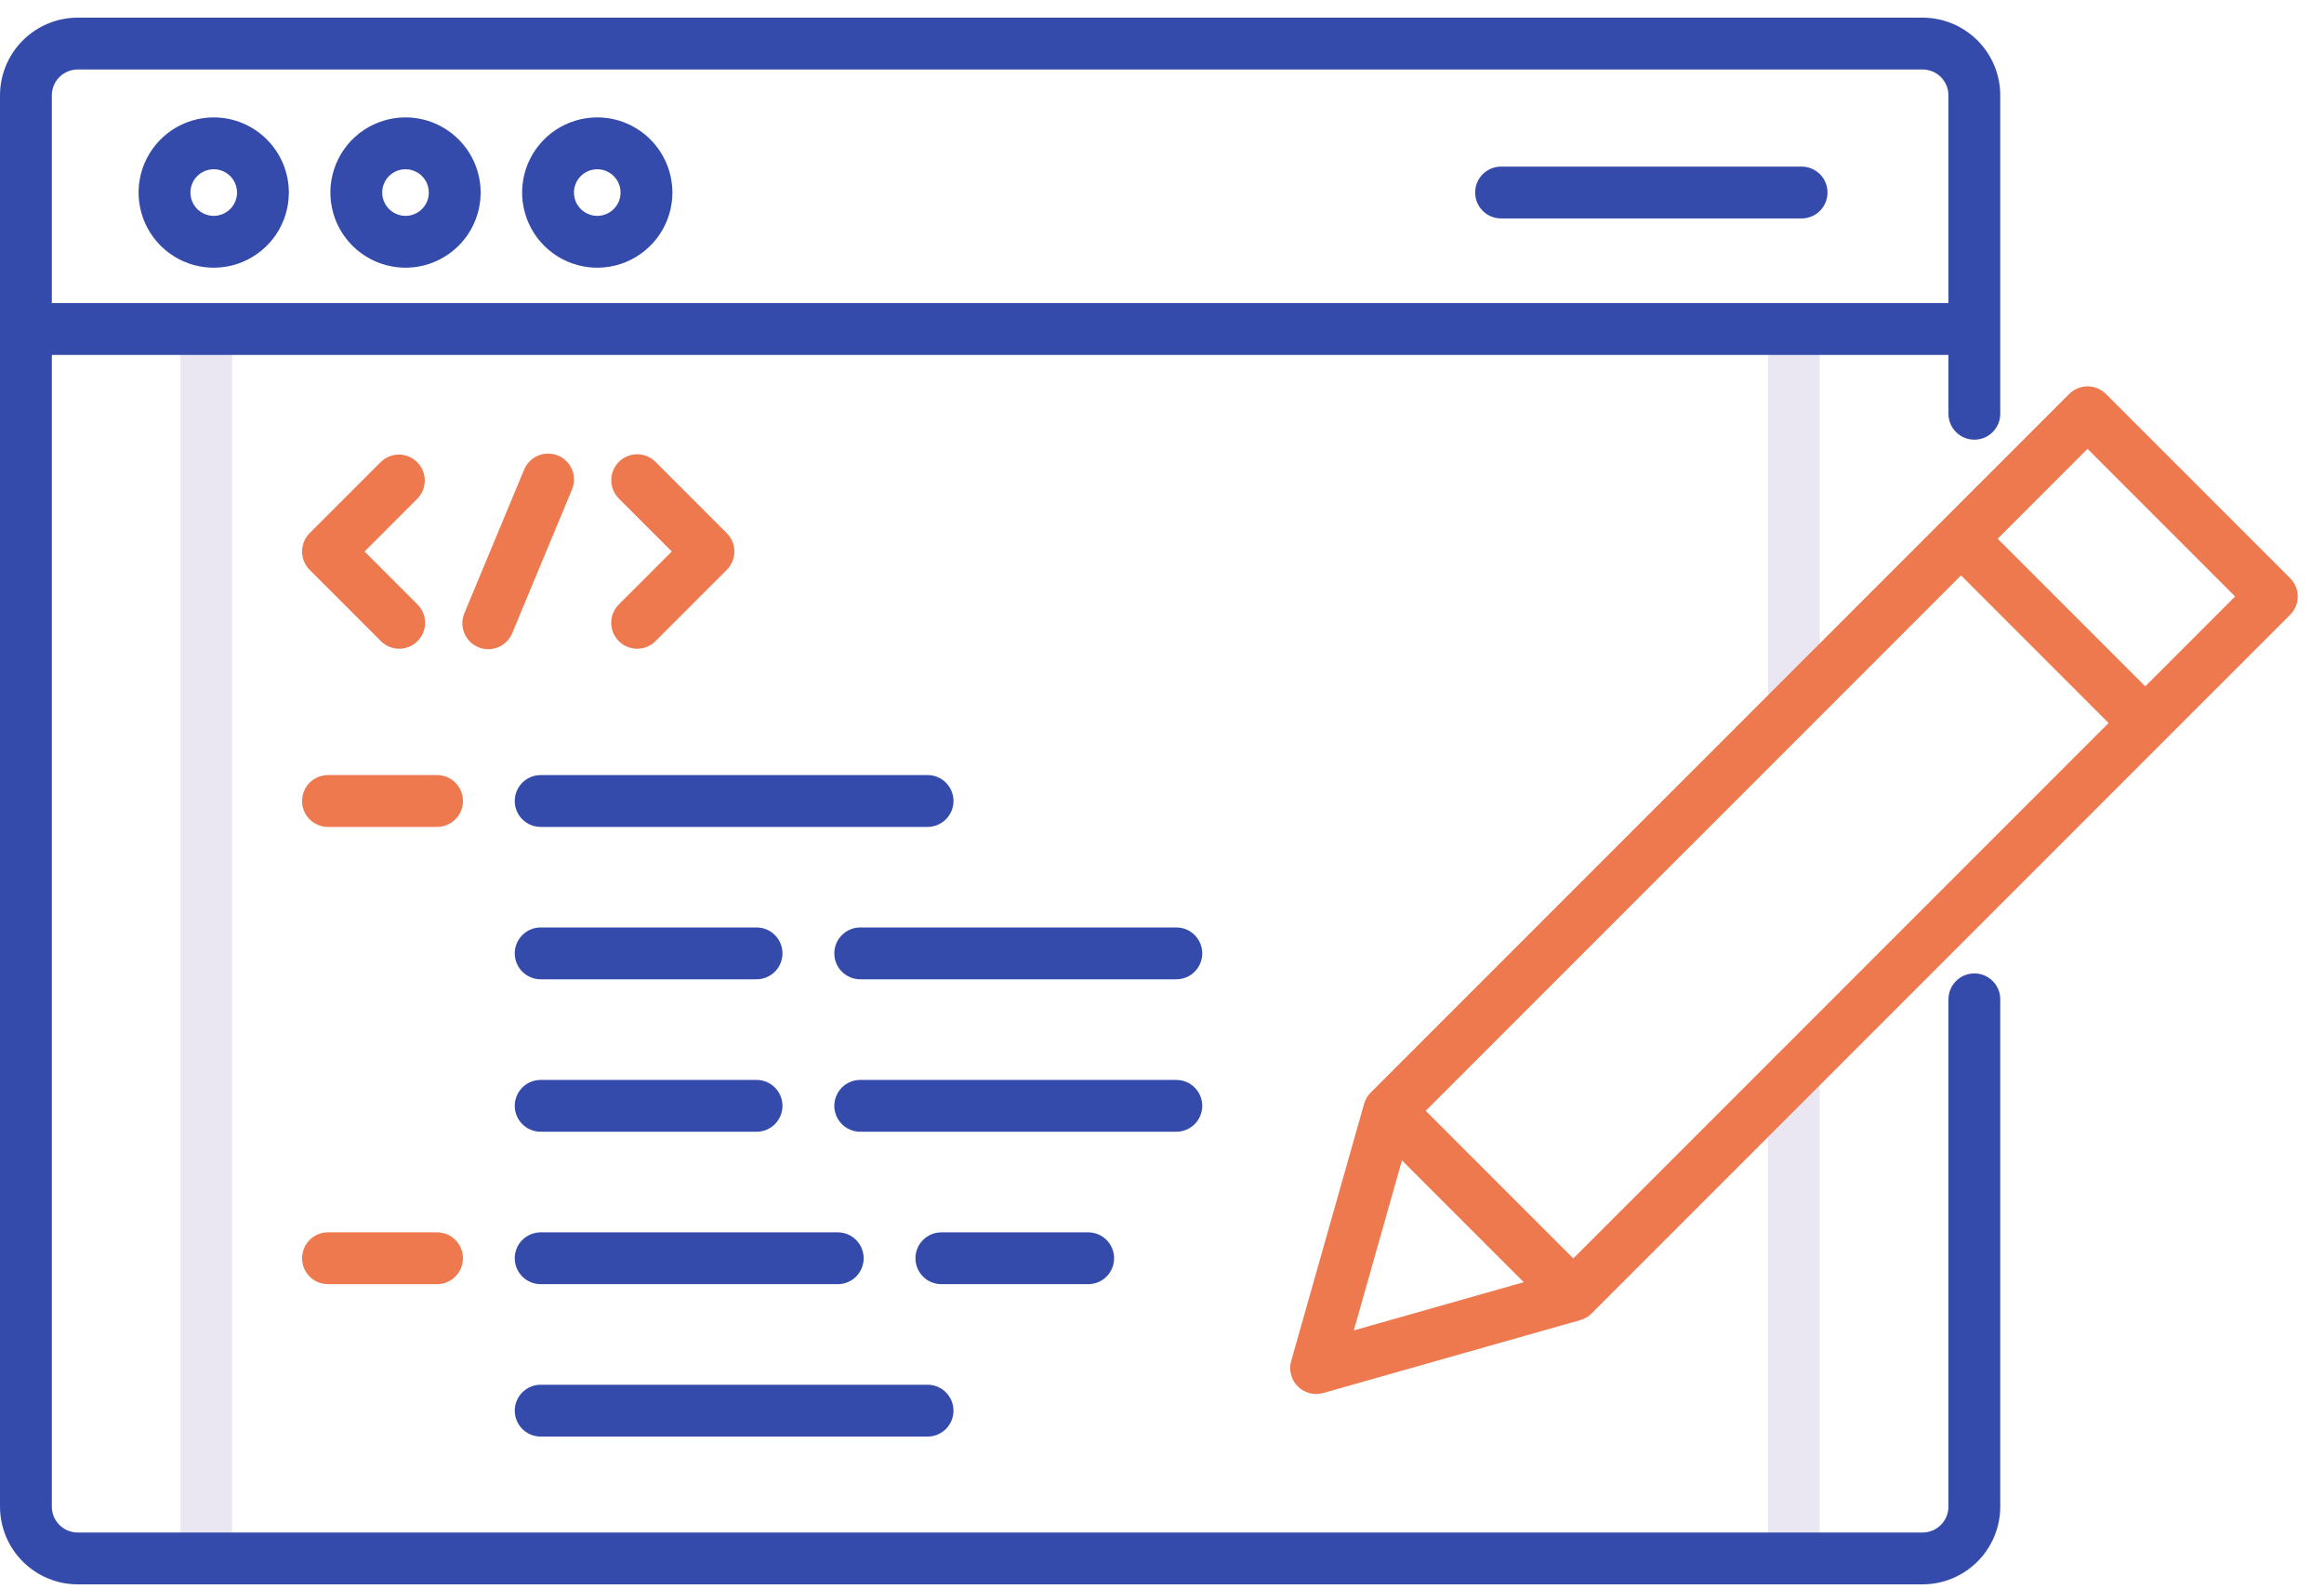
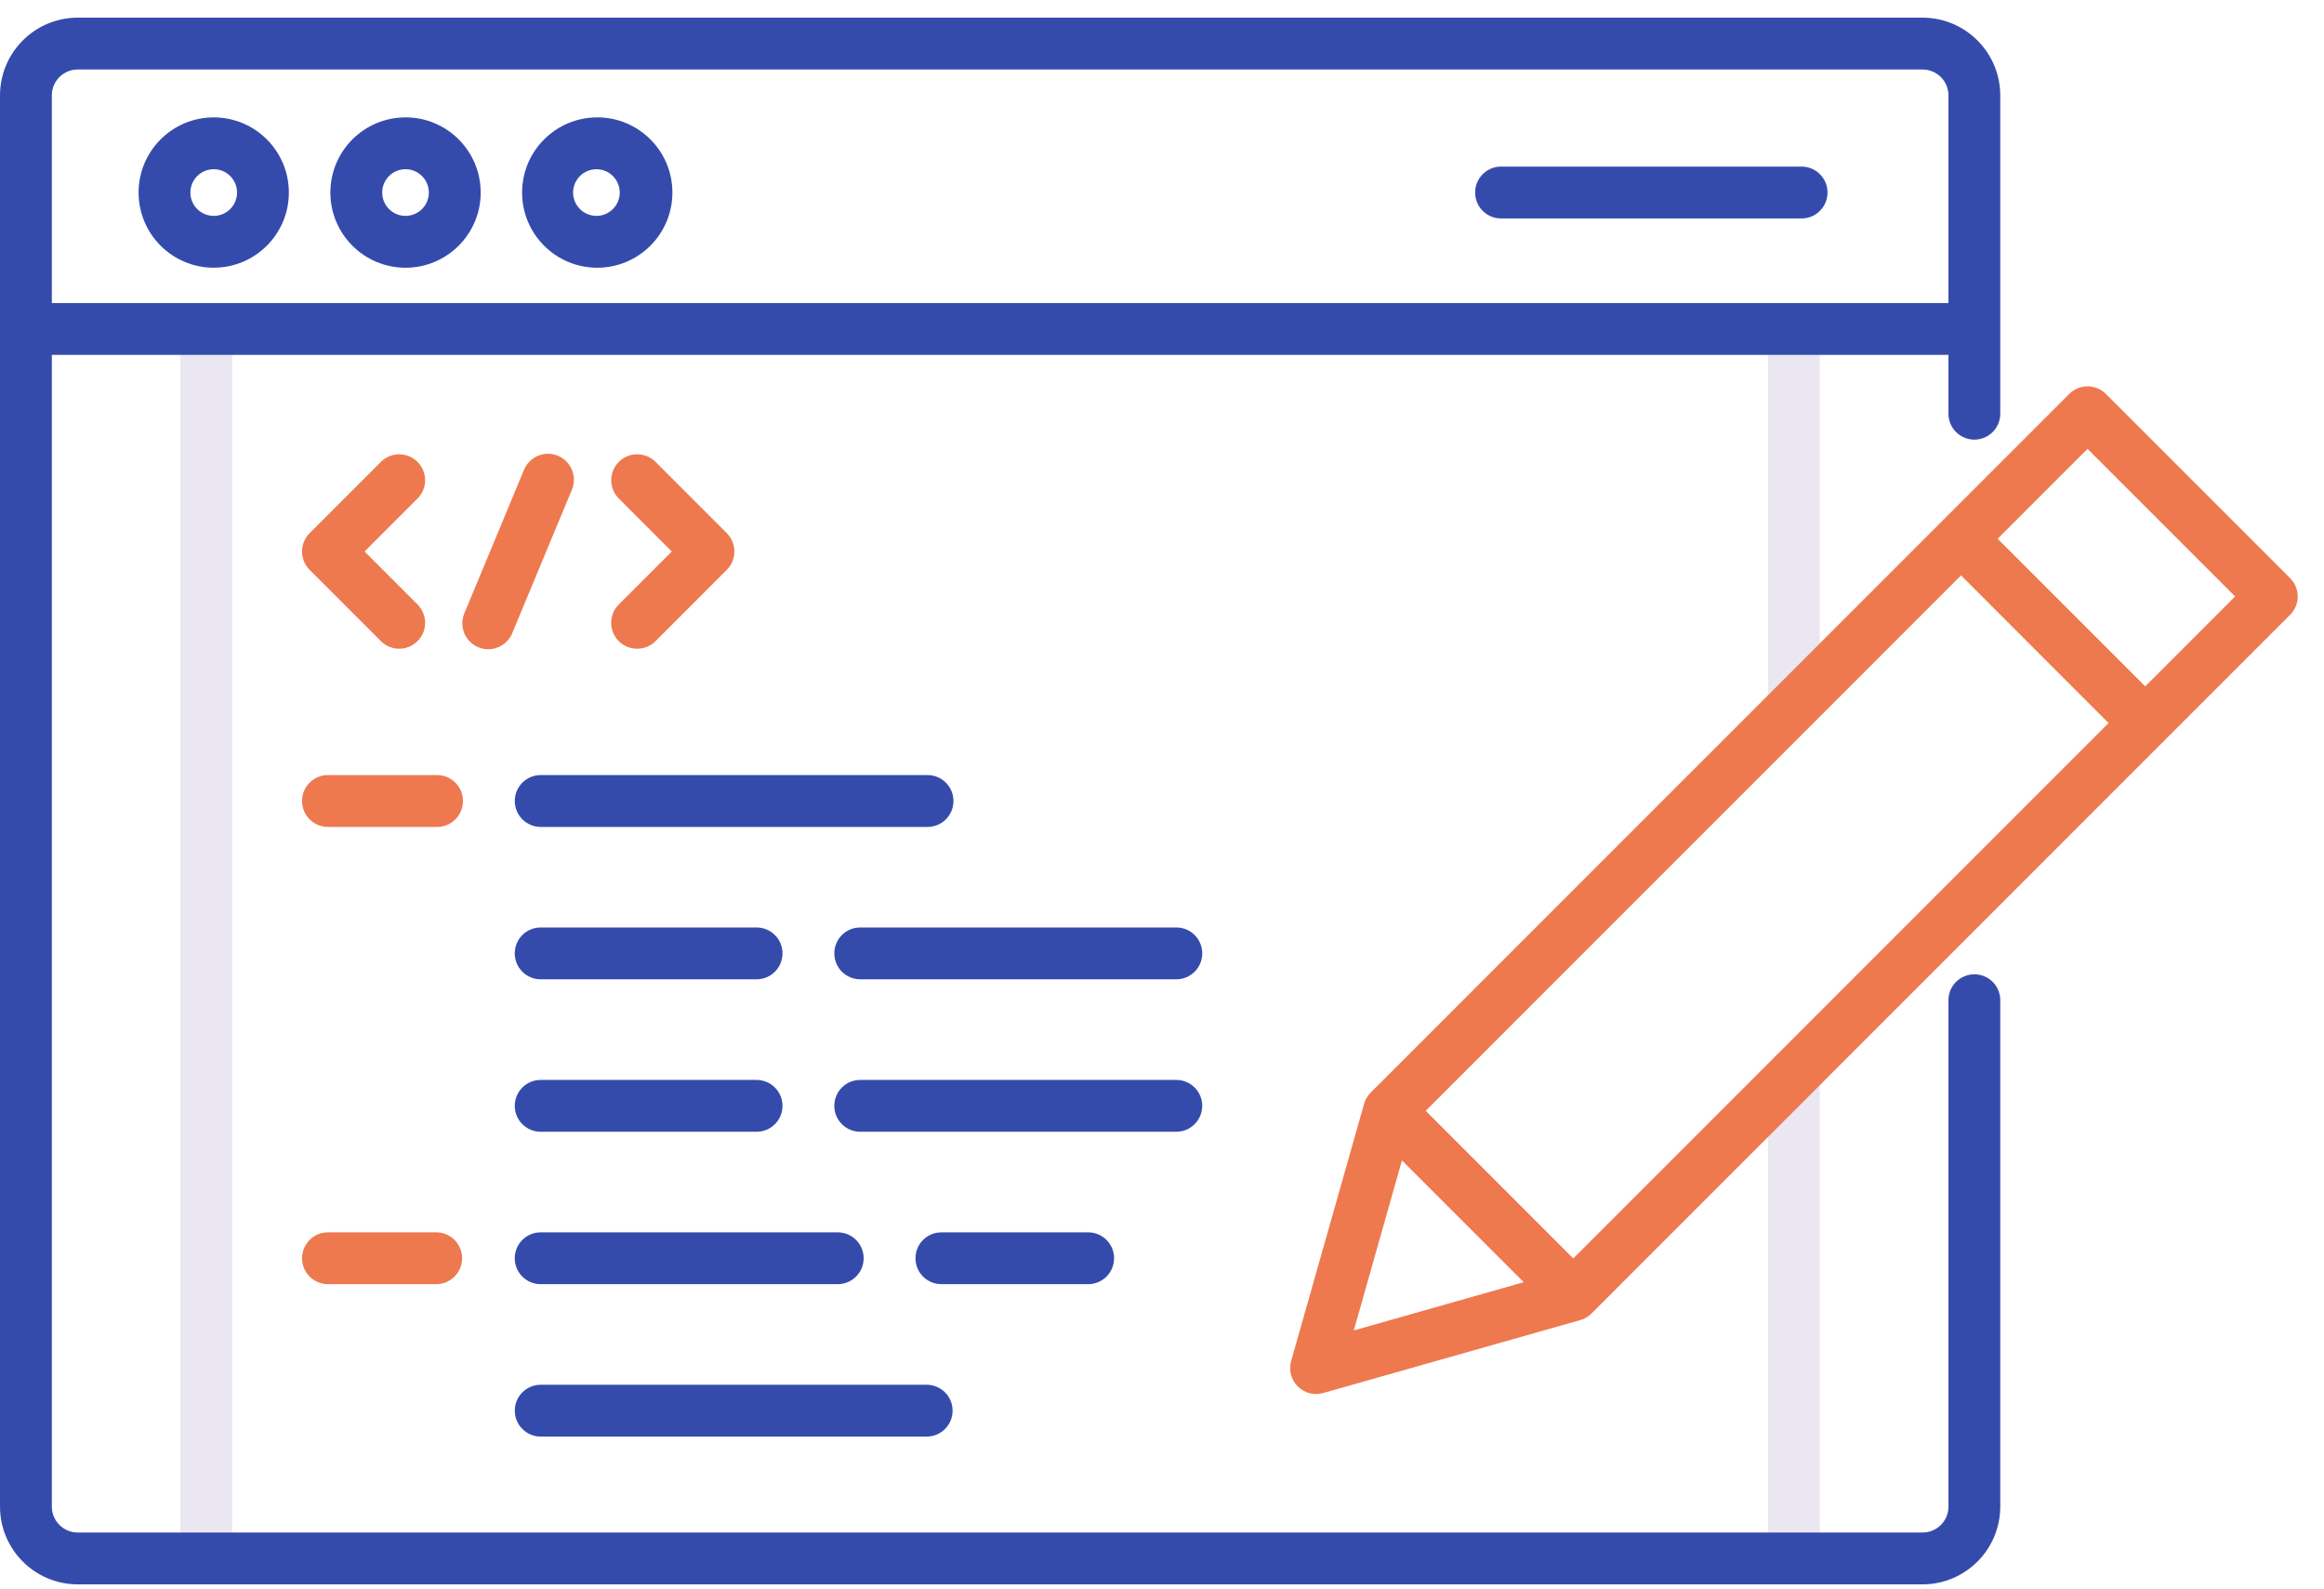
- <svg xmlns="http://www.w3.org/2000/svg" width="79" height="54" viewBox="0 0 79 54" fill="none">
-   <path d="M7.014 53.822C6.78 53.822 6.556 53.73 6.391 53.564C6.226 53.399 6.133 53.175 6.133 52.941V11.181C6.133 10.947 6.226 10.723 6.391 10.558C6.556 10.393 6.78 10.3 7.014 10.3C7.247 10.3 7.471 10.393 7.636 10.558C7.802 10.723 7.894 10.947 7.894 11.181V52.941C7.894 53.175 7.802 53.399 7.636 53.564C7.471 53.73 7.247 53.822 7.014 53.822Z" fill="#EBE7F2" />
-   <path d="M60.98 53.822C60.747 53.822 60.523 53.73 60.358 53.564C60.192 53.399 60.1 53.175 60.1 52.941V36.515C60.1 36.281 60.192 36.057 60.358 35.892C60.523 35.727 60.747 35.634 60.98 35.634C61.214 35.634 61.438 35.727 61.603 35.892C61.768 36.057 61.861 36.281 61.861 36.515V52.941C61.861 53.057 61.838 53.172 61.794 53.279C61.75 53.385 61.685 53.483 61.603 53.564C61.521 53.646 61.424 53.711 61.317 53.755C61.211 53.8 61.096 53.822 60.98 53.822Z" fill="#EBE7F2" />
-   <path d="M60.98 24.872C60.747 24.872 60.523 24.779 60.358 24.613C60.192 24.448 60.1 24.224 60.1 23.991V11.181C60.1 10.947 60.192 10.723 60.358 10.558C60.523 10.393 60.747 10.3 60.98 10.3C61.214 10.3 61.438 10.393 61.603 10.558C61.768 10.723 61.861 10.947 61.861 11.181V23.991C61.861 24.106 61.838 24.221 61.794 24.328C61.75 24.435 61.685 24.532 61.603 24.613C61.521 24.695 61.424 24.76 61.317 24.804C61.211 24.849 61.096 24.872 60.98 24.872Z" fill="#EBE7F2" />
-   <path d="M77.847 19.648L71.585 13.388C71.42 13.223 71.196 13.13 70.963 13.13C70.729 13.13 70.505 13.223 70.34 13.388L46.594 37.133C46.488 37.239 46.411 37.371 46.37 37.515L43.891 46.256C43.848 46.407 43.846 46.566 43.886 46.718C43.925 46.87 44.005 47.008 44.115 47.119C44.226 47.23 44.365 47.309 44.517 47.349C44.668 47.388 44.828 47.386 44.979 47.344L53.719 44.865C53.864 44.824 53.996 44.747 54.102 44.64L77.847 20.897C77.929 20.815 77.995 20.718 78.039 20.61C78.084 20.503 78.106 20.389 78.106 20.273C78.106 20.157 78.084 20.042 78.039 19.935C77.995 19.828 77.929 19.73 77.847 19.648ZM47.657 39.437L51.797 43.577L46.02 45.216L47.657 39.437ZM53.481 42.77L48.464 37.753L66.662 19.556L71.677 24.573L53.481 42.77ZM72.924 23.327L67.907 18.31L70.962 15.255L75.979 20.271L72.924 23.327Z" fill="#EE794F" />
-   <path d="M16.597 22.065C16.452 22.065 16.31 22.029 16.182 21.96C16.054 21.892 15.945 21.793 15.865 21.672C15.784 21.552 15.735 21.413 15.721 21.269C15.707 21.125 15.729 20.979 15.784 20.845L17.814 15.966C17.858 15.858 17.923 15.76 18.005 15.677C18.086 15.594 18.184 15.529 18.291 15.484C18.399 15.439 18.514 15.416 18.63 15.416C18.747 15.416 18.862 15.438 18.969 15.483C19.077 15.528 19.174 15.594 19.256 15.676C19.338 15.759 19.403 15.857 19.447 15.965C19.491 16.072 19.513 16.188 19.512 16.304C19.511 16.421 19.486 16.536 19.441 16.643L17.411 21.522C17.344 21.683 17.231 21.82 17.086 21.917C16.941 22.013 16.771 22.065 16.597 22.065Z" fill="#EE794F" />
-   <path d="M21.658 22.048C21.484 22.048 21.314 21.996 21.169 21.9C21.024 21.803 20.911 21.665 20.844 21.504C20.778 21.343 20.76 21.166 20.794 20.995C20.828 20.825 20.912 20.668 21.035 20.544L22.836 18.744L21.036 16.943C20.871 16.778 20.778 16.554 20.778 16.32C20.778 16.086 20.871 15.862 21.037 15.697C21.202 15.532 21.426 15.439 21.66 15.439C21.893 15.439 22.117 15.532 22.283 15.698L24.706 18.121C24.871 18.286 24.964 18.51 24.964 18.744C24.964 18.977 24.871 19.201 24.706 19.367L22.283 21.79C22.201 21.872 22.103 21.937 21.996 21.982C21.889 22.026 21.774 22.048 21.658 22.048Z" fill="#EE794F" />
-   <path d="M13.572 22.048C13.456 22.048 13.341 22.025 13.234 21.981C13.127 21.937 13.03 21.872 12.949 21.79L10.525 19.367C10.36 19.201 10.268 18.977 10.268 18.744C10.268 18.51 10.36 18.286 10.525 18.121L12.948 15.698C13.114 15.537 13.336 15.448 13.567 15.45C13.798 15.453 14.019 15.545 14.182 15.709C14.345 15.872 14.438 16.093 14.44 16.324C14.442 16.555 14.353 16.777 14.193 16.943L12.393 18.744L14.193 20.544C14.316 20.668 14.4 20.825 14.434 20.995C14.468 21.166 14.451 21.343 14.384 21.504C14.317 21.665 14.204 21.803 14.059 21.9C13.915 21.997 13.744 22.048 13.57 22.048H13.572Z" fill="#EE794F" />
-   <path d="M14.857 28.104H11.148C10.915 28.104 10.691 28.011 10.525 27.846C10.36 27.681 10.268 27.457 10.268 27.223C10.268 26.989 10.36 26.765 10.525 26.6C10.691 26.435 10.915 26.342 11.148 26.342H14.857C15.09 26.342 15.314 26.435 15.479 26.6C15.645 26.765 15.738 26.989 15.738 27.223C15.738 27.457 15.645 27.681 15.479 27.846C15.314 28.011 15.09 28.104 14.857 28.104Z" fill="#EE794F" />
-   <path d="M14.857 43.644H11.148C10.915 43.644 10.691 43.551 10.525 43.386C10.36 43.221 10.268 42.997 10.268 42.763C10.268 42.53 10.36 42.306 10.525 42.141C10.691 41.975 10.915 41.883 11.148 41.883H14.857C15.09 41.883 15.314 41.975 15.479 42.141C15.645 42.306 15.738 42.53 15.738 42.763C15.738 42.997 15.645 43.221 15.479 43.386C15.314 43.551 15.09 43.644 14.857 43.644Z" fill="#EE794F" />
-   <path d="M65.353 0.6H2.642C1.942 0.6 1.27 0.879 0.775 1.374C0.279 1.87 0.001 2.541 0 3.242V51.204C0.001 51.905 0.279 52.576 0.775 53.072C1.27 53.567 1.942 53.846 2.642 53.847H65.353C66.053 53.846 66.725 53.567 67.221 53.072C67.716 52.577 67.995 51.905 67.995 51.204V33.963C67.995 33.73 67.902 33.506 67.737 33.341C67.572 33.175 67.348 33.083 67.115 33.083C66.881 33.083 66.657 33.175 66.492 33.341C66.326 33.506 66.234 33.73 66.234 33.963V51.204C66.234 51.438 66.141 51.662 65.976 51.827C65.811 51.992 65.587 52.085 65.353 52.085H2.642C2.409 52.085 2.185 51.992 2.02 51.827C1.854 51.662 1.762 51.438 1.762 51.204V12.062H66.234V14.063C66.234 14.296 66.326 14.52 66.492 14.685C66.657 14.851 66.881 14.943 67.115 14.943C67.348 14.943 67.572 14.851 67.737 14.685C67.902 14.52 67.995 14.296 67.995 14.063V3.242C67.995 2.541 67.716 1.87 67.221 1.374C66.725 0.879 66.053 0.6 65.353 0.6ZM1.762 10.3V3.242C1.762 3.008 1.854 2.784 2.02 2.619C2.185 2.454 2.409 2.361 2.642 2.361H65.353C65.587 2.361 65.811 2.454 65.976 2.619C66.141 2.784 66.234 3.008 66.234 3.242V10.3H1.762Z" fill="#354BAC" />
-   <path d="M7.265 3.99C6.76 3.99 6.266 4.14 5.846 4.42C5.426 4.701 5.099 5.1 4.905 5.567C4.712 6.033 4.661 6.547 4.76 7.042C4.859 7.538 5.102 7.993 5.459 8.35C5.816 8.707 6.271 8.951 6.767 9.049C7.262 9.148 7.776 9.097 8.243 8.904C8.709 8.71 9.108 8.383 9.389 7.963C9.67 7.543 9.819 7.049 9.819 6.544C9.819 5.867 9.549 5.218 9.07 4.739C8.592 4.26 7.942 3.99 7.265 3.99ZM7.265 7.337C7.108 7.337 6.955 7.29 6.825 7.203C6.694 7.116 6.593 6.992 6.533 6.847C6.473 6.702 6.457 6.543 6.488 6.389C6.518 6.236 6.594 6.094 6.705 5.983C6.816 5.873 6.957 5.797 7.111 5.767C7.264 5.736 7.424 5.752 7.569 5.812C7.713 5.872 7.837 5.973 7.924 6.104C8.011 6.234 8.058 6.387 8.058 6.544C8.058 6.754 7.974 6.956 7.825 7.104C7.677 7.253 7.475 7.336 7.265 7.337Z" fill="#354BAC" />
-   <path d="M13.785 3.99C13.28 3.99 12.786 4.14 12.366 4.42C11.946 4.701 11.618 5.1 11.425 5.567C11.232 6.033 11.181 6.547 11.28 7.042C11.378 7.538 11.621 7.993 11.979 8.35C12.336 8.707 12.791 8.951 13.286 9.049C13.782 9.148 14.295 9.097 14.762 8.904C15.229 8.71 15.628 8.383 15.909 7.963C16.189 7.543 16.339 7.049 16.339 6.544C16.338 5.867 16.069 5.218 15.59 4.739C15.111 4.26 14.462 3.99 13.785 3.99ZM13.785 7.337C13.628 7.337 13.475 7.29 13.344 7.203C13.214 7.116 13.112 6.992 13.052 6.847C12.992 6.702 12.977 6.543 13.007 6.389C13.038 6.236 13.113 6.094 13.224 5.983C13.335 5.873 13.476 5.797 13.63 5.767C13.784 5.736 13.943 5.752 14.088 5.812C14.233 5.872 14.357 5.973 14.444 6.104C14.531 6.234 14.577 6.387 14.577 6.544C14.577 6.754 14.494 6.956 14.345 7.104C14.196 7.253 13.995 7.336 13.785 7.337Z" fill="#354BAC" />
-   <path d="M20.302 3.99C19.797 3.99 19.303 4.14 18.883 4.42C18.463 4.701 18.136 5.1 17.942 5.567C17.749 6.033 17.699 6.547 17.797 7.042C17.896 7.538 18.139 7.993 18.496 8.35C18.853 8.707 19.308 8.951 19.804 9.049C20.299 9.148 20.813 9.097 21.28 8.904C21.747 8.71 22.145 8.383 22.426 7.963C22.707 7.543 22.857 7.049 22.857 6.544C22.856 5.867 22.586 5.218 22.108 4.739C21.629 4.26 20.98 3.99 20.302 3.99ZM20.302 7.337C20.145 7.337 19.992 7.29 19.862 7.203C19.732 7.116 19.63 6.992 19.57 6.847C19.51 6.702 19.494 6.543 19.525 6.389C19.555 6.236 19.631 6.094 19.742 5.983C19.853 5.873 19.994 5.797 20.148 5.767C20.301 5.736 20.461 5.752 20.606 5.812C20.75 5.872 20.874 5.973 20.961 6.104C21.049 6.234 21.095 6.387 21.095 6.544C21.095 6.754 21.011 6.956 20.863 7.104C20.714 7.253 20.512 7.336 20.302 7.337Z" fill="#354BAC" />
-   <path d="M61.242 5.662H51.025C50.792 5.662 50.568 5.755 50.403 5.92C50.237 6.085 50.145 6.309 50.145 6.543C50.145 6.776 50.237 7 50.403 7.166C50.568 7.331 50.792 7.424 51.025 7.424H61.242C61.476 7.424 61.7 7.331 61.865 7.166C62.03 7 62.123 6.776 62.123 6.543C62.123 6.309 62.03 6.085 61.865 5.92C61.7 5.755 61.476 5.662 61.242 5.662Z" fill="#354BAC" />
-   <path d="M18.379 28.104H31.532C31.765 28.104 31.989 28.011 32.154 27.846C32.319 27.681 32.412 27.457 32.412 27.223C32.412 26.989 32.319 26.765 32.154 26.6C31.989 26.435 31.765 26.342 31.532 26.342H18.379C18.145 26.342 17.921 26.435 17.756 26.6C17.591 26.765 17.498 26.989 17.498 27.223C17.498 27.457 17.591 27.681 17.756 27.846C17.921 28.011 18.145 28.104 18.379 28.104Z" fill="#354BAC" />
-   <path d="M18.379 43.644H28.478C28.712 43.644 28.936 43.552 29.101 43.386C29.266 43.221 29.359 42.997 29.359 42.764C29.359 42.53 29.266 42.306 29.101 42.141C28.936 41.976 28.712 41.883 28.478 41.883H18.379C18.145 41.883 17.921 41.976 17.756 42.141C17.591 42.306 17.498 42.53 17.498 42.764C17.498 42.997 17.591 43.221 17.756 43.386C17.921 43.552 18.145 43.644 18.379 43.644Z" fill="#354BAC" />
-   <path d="M37.872 42.764C37.872 42.53 37.779 42.306 37.614 42.141C37.449 41.976 37.225 41.883 36.991 41.883H32C31.766 41.883 31.542 41.976 31.377 42.141C31.212 42.306 31.119 42.53 31.119 42.764C31.119 42.997 31.212 43.221 31.377 43.386C31.542 43.552 31.766 43.644 32 43.644H36.991C37.225 43.644 37.449 43.552 37.614 43.386C37.779 43.221 37.872 42.997 37.872 42.764Z" fill="#354BAC" />
-   <path d="M18.379 48.824H31.532C31.765 48.824 31.989 48.731 32.154 48.566C32.319 48.401 32.412 48.177 32.412 47.943C32.412 47.71 32.319 47.486 32.154 47.321C31.989 47.155 31.765 47.062 31.532 47.062H18.379C18.145 47.062 17.921 47.155 17.756 47.321C17.591 47.486 17.498 47.71 17.498 47.943C17.498 48.177 17.591 48.401 17.756 48.566C17.921 48.731 18.145 48.824 18.379 48.824Z" fill="#354BAC" />
-   <path d="M18.379 33.283H25.718C25.952 33.283 26.176 33.19 26.341 33.025C26.506 32.86 26.599 32.636 26.599 32.402C26.599 32.169 26.506 31.945 26.341 31.779C26.176 31.614 25.952 31.521 25.718 31.521H18.379C18.145 31.521 17.921 31.614 17.756 31.779C17.591 31.945 17.498 32.169 17.498 32.402C17.498 32.636 17.591 32.86 17.756 33.025C17.921 33.19 18.145 33.283 18.379 33.283Z" fill="#354BAC" />
-   <path d="M39.987 31.521H29.242C29.009 31.521 28.785 31.614 28.619 31.779C28.454 31.945 28.361 32.169 28.361 32.402C28.361 32.636 28.454 32.86 28.619 33.025C28.785 33.19 29.009 33.283 29.242 33.283H39.987C40.221 33.283 40.445 33.19 40.61 33.025C40.775 32.86 40.868 32.636 40.868 32.402C40.868 32.169 40.775 31.945 40.61 31.779C40.445 31.614 40.221 31.521 39.987 31.521Z" fill="#354BAC" />
-   <path d="M18.379 38.464H25.718C25.952 38.464 26.176 38.371 26.341 38.206C26.506 38.041 26.599 37.817 26.599 37.583C26.599 37.35 26.506 37.126 26.341 36.961C26.176 36.795 25.952 36.703 25.718 36.703H18.379C18.145 36.703 17.921 36.795 17.756 36.961C17.591 37.126 17.498 37.35 17.498 37.583C17.498 37.817 17.591 38.041 17.756 38.206C17.921 38.371 18.145 38.464 18.379 38.464Z" fill="#354BAC" />
-   <path d="M40.868 37.583C40.868 37.35 40.775 37.126 40.61 36.961C40.445 36.795 40.221 36.703 39.987 36.703H29.242C29.009 36.703 28.785 36.795 28.619 36.961C28.454 37.126 28.361 37.35 28.361 37.583C28.361 37.817 28.454 38.041 28.619 38.206C28.785 38.371 29.009 38.464 29.242 38.464H39.987C40.221 38.464 40.445 38.371 40.61 38.206C40.775 38.041 40.868 37.817 40.868 37.583Z" fill="#354BAC" />
+ <svg xmlns="http://www.w3.org/2000/svg" width="79" height="54" fill="none">
+   <path d="M7.014 53.822a.88.88 0 01-.881-.88V11.18a.88.88 0 011.761 0v41.76a.88.88 0 01-.88.881zM60.98 53.822a.88.88 0 01-.88-.88V36.514a.88.88 0 111.761 0V52.94a.88.88 0 01-.88.881zM60.98 24.872a.88.88 0 01-.88-.881V11.18a.88.88 0 011.761 0v12.81a.88.88 0 01-.88.88z" fill="#EBE7F2" />
+   <path d="M77.847 19.648l-6.262-6.26a.88.88 0 00-1.245 0L46.594 37.133a.881.881 0 00-.224.382l-2.48 8.741a.881.881 0 001.089 1.088l8.74-2.479a.88.88 0 00.383-.225l23.745-23.743a.88.88 0 000-1.248zm-30.19 19.789l4.14 4.14-5.777 1.64 1.637-5.78zm5.824 3.333l-5.017-5.017 18.198-18.197 5.015 5.017L53.48 42.77zm19.443-19.443l-5.017-5.017 3.055-3.055 5.017 5.016-3.055 3.056zM16.597 22.065a.88.88 0 01-.813-1.22l2.03-4.88a.88.88 0 111.627.678l-2.03 4.88a.881.881 0 01-.814.542zM21.658 22.048a.88.88 0 01-.623-1.504l1.801-1.8-1.8-1.8a.881.881 0 011.247-1.246l2.423 2.423a.881.881 0 010 1.246l-2.423 2.423a.88.88 0 01-.625.258zM13.572 22.048a.882.882 0 01-.623-.258l-2.424-2.423a.88.88 0 010-1.246l2.423-2.423a.88.88 0 011.245 1.245l-1.8 1.8 1.8 1.801a.881.881 0 01-.623 1.504h.002zM14.857 28.104h-3.709a.88.88 0 010-1.762h3.709a.88.88 0 010 1.762zM14.857 43.644h-3.709a.88.88 0 010-1.761h3.709a.881.881 0 010 1.761z" fill="#EE794F" />
+   <path d="M65.353.6H2.643A2.645 2.645 0 000 3.242v47.962a2.645 2.645 0 002.642 2.643h62.71a2.645 2.645 0 002.643-2.643v-17.24a.881.881 0 00-1.761 0v17.24a.88.88 0 01-.881.881H2.643a.881.881 0 01-.881-.88V12.061h64.472v2a.88.88 0 001.761 0V3.243A2.645 2.645 0 0065.353.6zM1.762 10.3V3.242a.88.88 0 01.88-.88h62.71a.88.88 0 01.882.88V10.3H1.762z" fill="#354BAC" />
+   <path d="M7.265 3.99a2.554 2.554 0 100 5.108 2.554 2.554 0 000-5.108zm0 3.347a.793.793 0 110-1.586.793.793 0 010 1.586zM13.785 3.99a2.554 2.554 0 100 5.109 2.554 2.554 0 000-5.11zm0 3.347a.793.793 0 110-1.586.793.793 0 010 1.586zM20.302 3.99a2.554 2.554 0 100 5.109 2.554 2.554 0 000-5.11zm0 3.347a.793.793 0 110-1.585.793.793 0 010 1.585zM61.242 5.662H51.025a.88.88 0 000 1.762h10.217a.88.88 0 000-1.762zM18.379 28.104H31.53a.88.88 0 000-1.762H18.38a.88.88 0 000 1.762zM18.379 43.644h10.099a.88.88 0 100-1.761h-10.1a.88.88 0 000 1.761zM37.872 42.764a.88.88 0 00-.881-.881H32a.88.88 0 000 1.761h4.991a.88.88 0 00.88-.88zM18.379 48.824H31.53a.881.881 0 000-1.761H18.38a.88.88 0 000 1.761zM18.379 33.283h7.34a.881.881 0 000-1.762h-7.34a.88.88 0 000 1.762zM39.987 31.521H29.242a.88.88 0 000 1.762h10.745a.881.881 0 000-1.762zM18.379 38.464h7.34a.88.88 0 000-1.761h-7.34a.88.88 0 000 1.761zM40.868 37.583a.881.881 0 00-.88-.88H29.241a.88.88 0 000 1.761h10.745a.88.88 0 00.881-.88z" fill="#354BAC" />
</svg>
